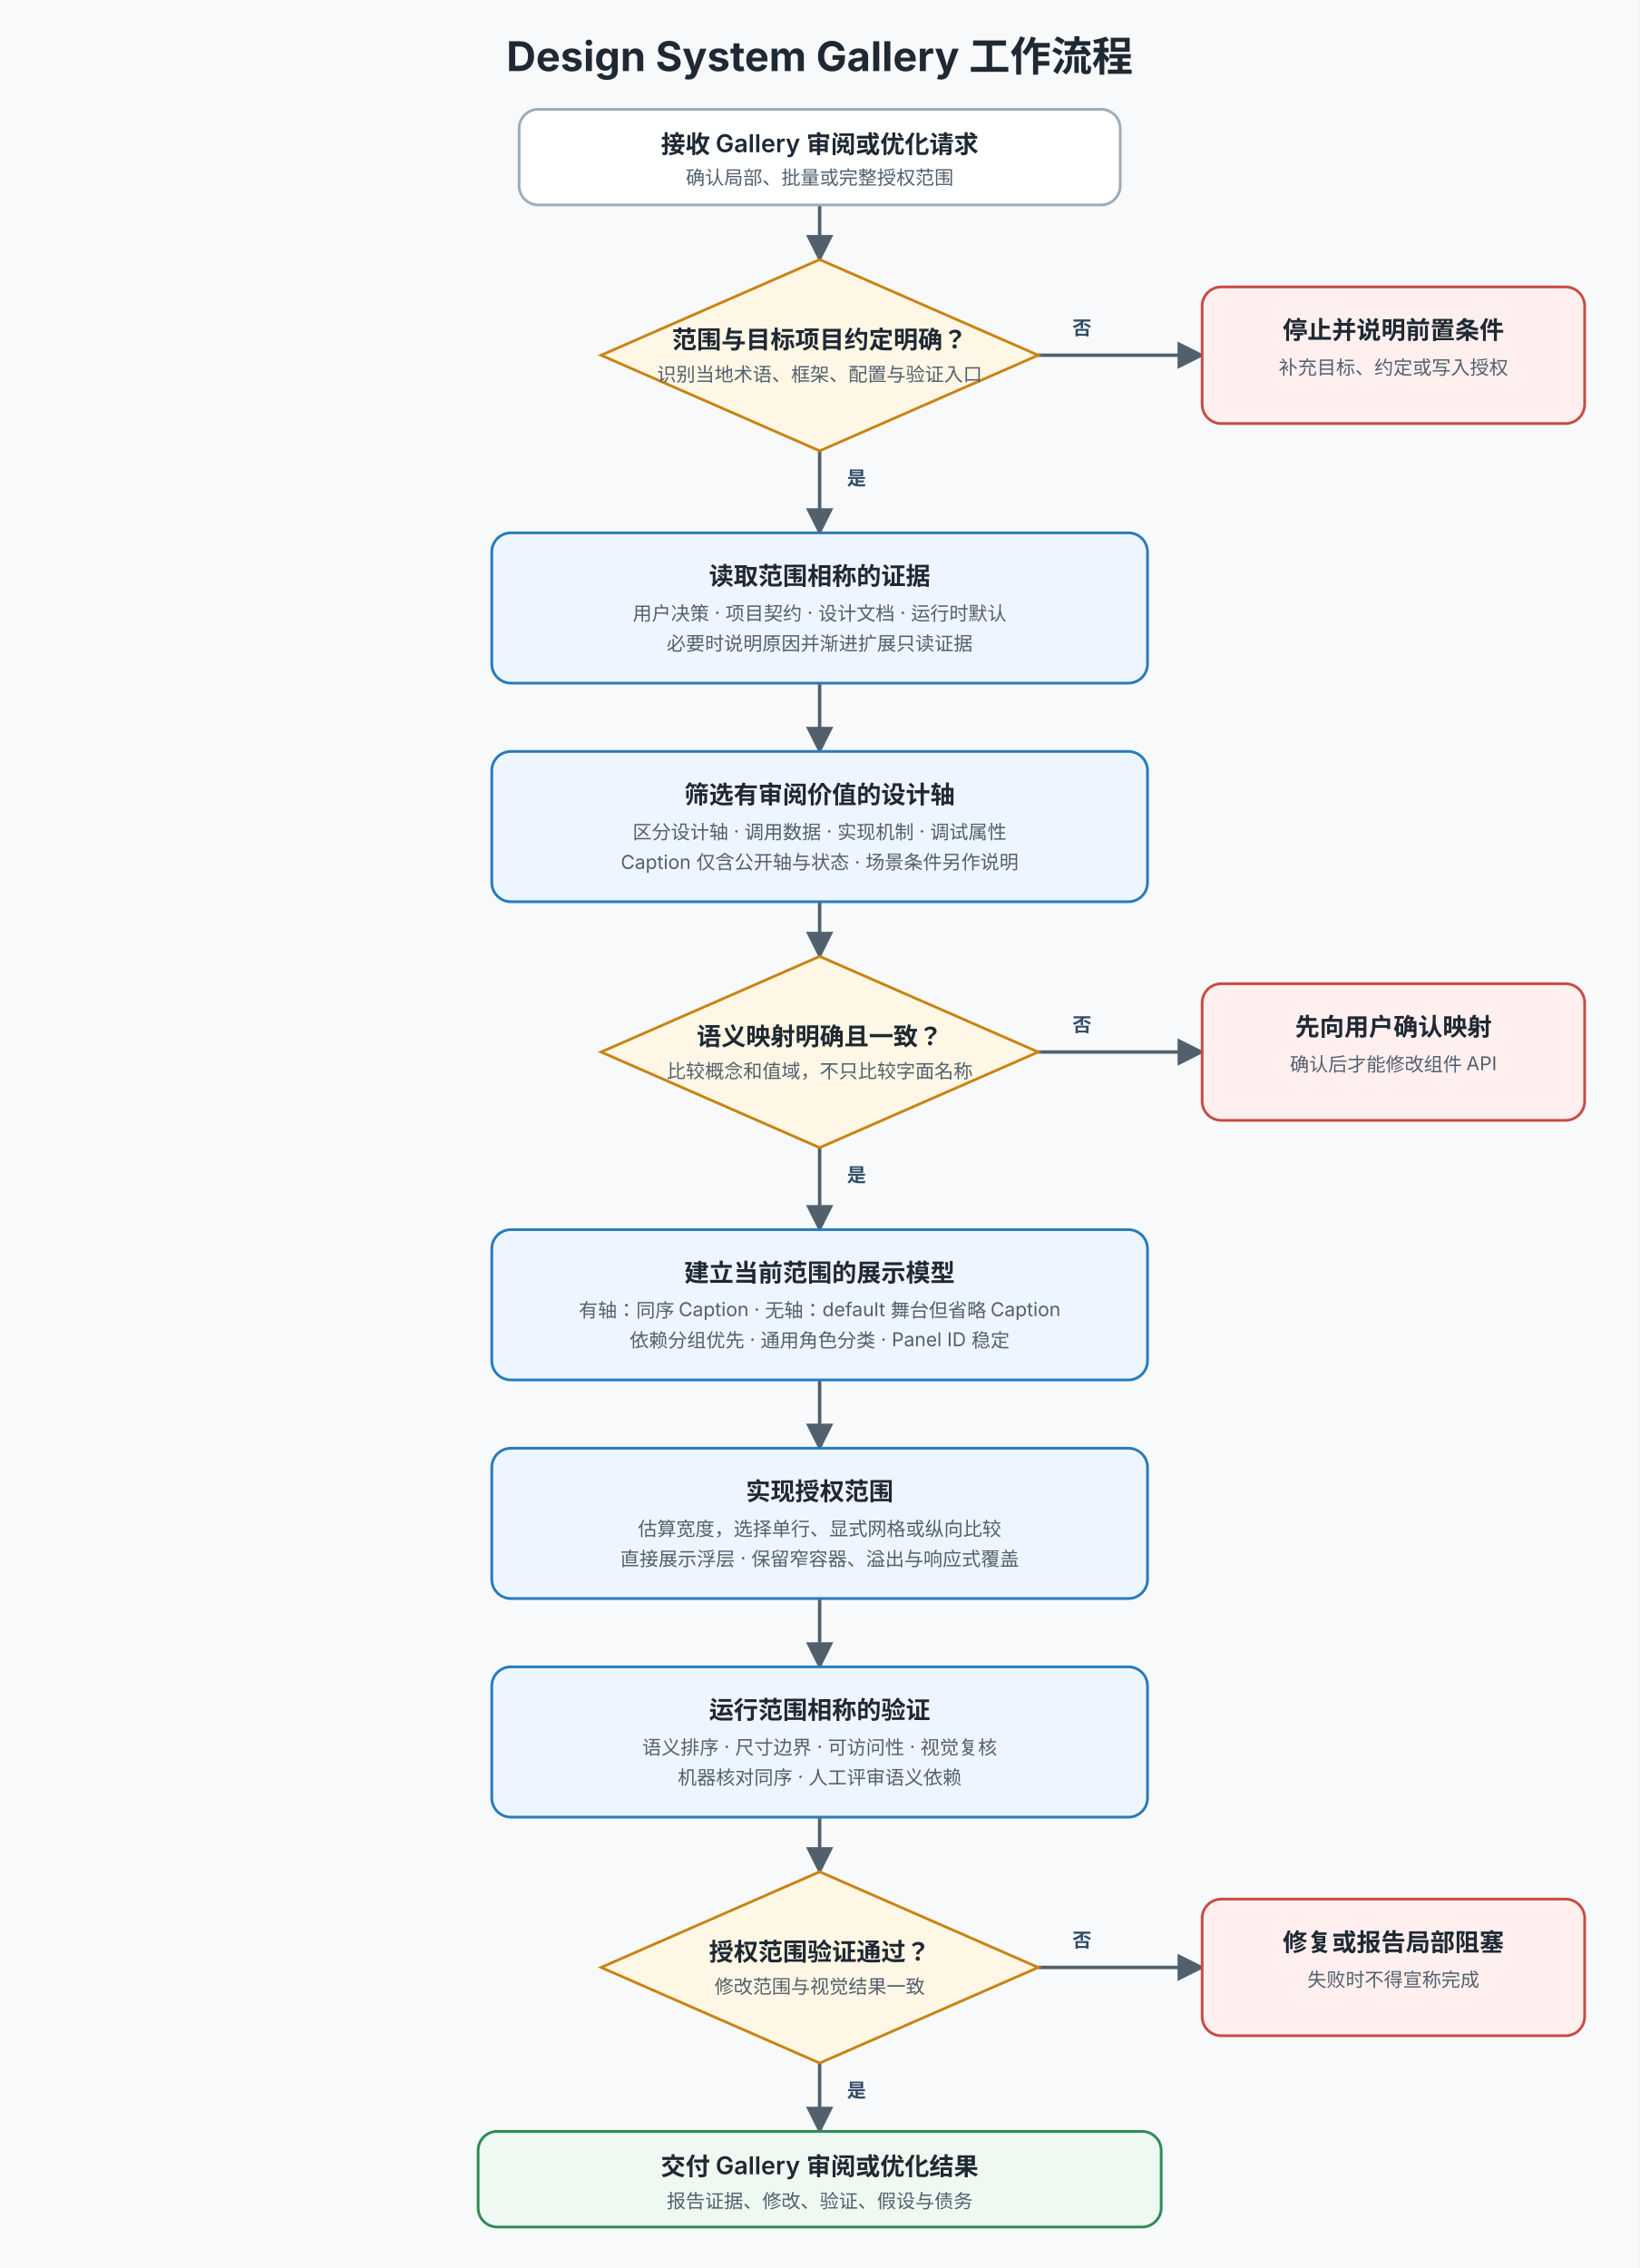
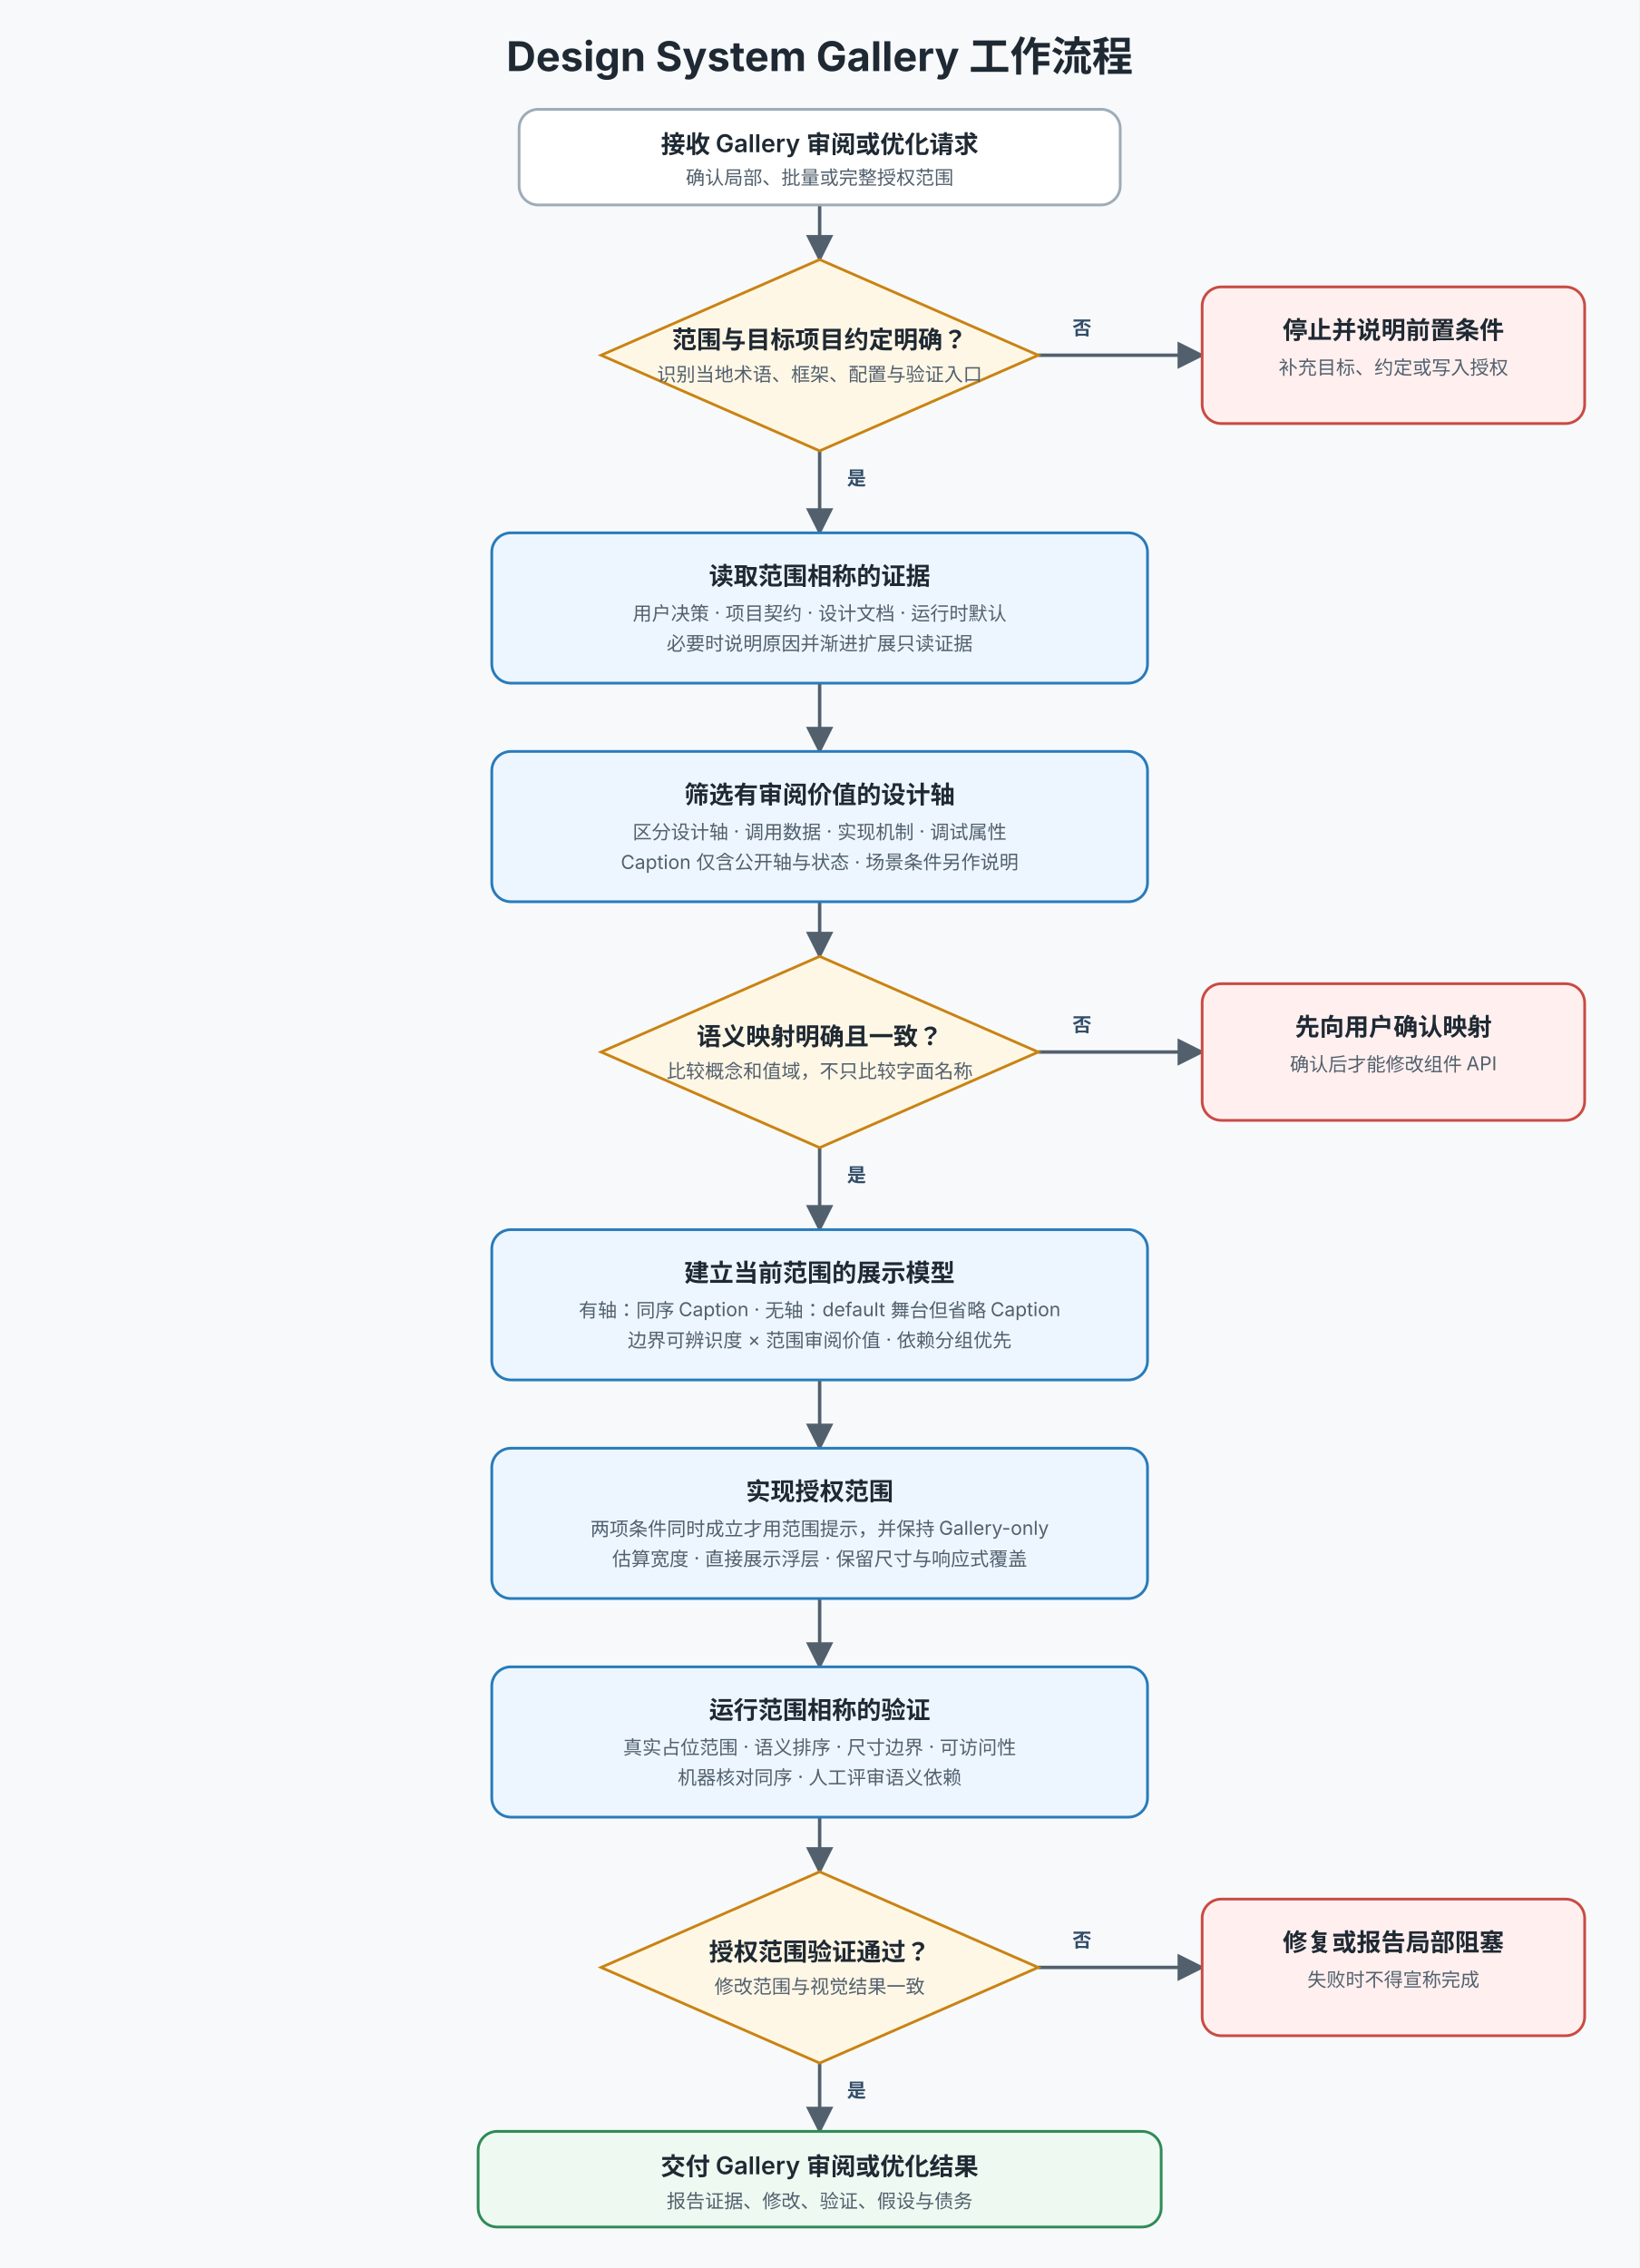
<svg xmlns="http://www.w3.org/2000/svg" viewBox="0 0 1200 1660" role="img" aria-labelledby="title desc">
  <defs>
    <marker id="arrow" viewBox="0 0 10 10" refX="9" refY="5" markerWidth="8" markerHeight="8" orient="auto-start-reverse">
      <path d="M 0 0 L 10 5 L 0 10 z" fill="#52606d" />
    </marker>
    <style>
      .canvas { fill: #f7f9fb; }
      .title { font: 700 30px -apple-system, BlinkMacSystemFont, "PingFang SC", sans-serif; fill: #1f2933; text-anchor: middle; }
      .node-title { font: 600 18px -apple-system, BlinkMacSystemFont, "PingFang SC", sans-serif; fill: #1f2933; text-anchor: middle; }
      .body { font: 400 14px -apple-system, BlinkMacSystemFont, "PingFang SC", sans-serif; fill: #52606d; text-anchor: middle; }
      .label { font: 600 14px -apple-system, BlinkMacSystemFont, "PingFang SC", sans-serif; fill: #334e68; }
      .input { fill: #ffffff; stroke: #9eacb8; stroke-width: 2; }
      .stage { fill: #edf6ff; stroke: #287bbb; stroke-width: 2; }
      .decision { fill: #fff7e6; stroke: #c98312; stroke-width: 2; }
      .stop { fill: #fff0ef; stroke: #c94b43; stroke-width: 2; }
      .output { fill: #edf9f1; stroke: #2e8b54; stroke-width: 2; }
      .flow { fill: none; stroke: #52606d; stroke-width: 2.5; marker-end: url(#arrow); }
    </style>
  </defs>
  <rect class="canvas" width="1200" height="1660" />
  <text class="title" x="600" y="52">Design System Gallery 工作流程</text>
  <path class="flow" d="M600 150 V190" />
  <path class="flow" d="M760 260 H880" />
  <path class="flow" d="M600 330 V390" />
  <path class="flow" d="M600 500 V550" />
  <path class="flow" d="M600 660 V700" />
  <path class="flow" d="M760 770 H880" />
  <path class="flow" d="M600 840 V900" />
  <path class="flow" d="M600 1010 V1060" />
  <path class="flow" d="M600 1170 V1220" />
  <path class="flow" d="M600 1330 V1370" />
  <path class="flow" d="M760 1440 H880" />
  <path class="flow" d="M600 1510 V1560" />
  <text class="label" x="785" y="245">否</text>
  <text class="label" x="620" y="355">是</text>
  <text class="label" x="785" y="755">否</text>
  <text class="label" x="620" y="865">是</text>
  <text class="label" x="785" y="1425">否</text>
  <text class="label" x="620" y="1535">是</text>
  <rect class="input" x="380" y="80" width="440" height="70" rx="14" />
  <text class="node-title" x="600" y="112">接收 Gallery 审阅或优化请求</text>
  <text class="body" x="600" y="135">确认局部、批量或完整授权范围</text>
  <polygon class="decision" points="600,190 760,260 600,330 440,260" />
  <text class="node-title" x="600" y="255">范围与目标项目约定明确？</text>
  <text class="body" x="600" y="279">识别当地术语、框架、配置与验证入口</text>
  <rect class="stop" x="880" y="210" width="280" height="100" rx="14" />
  <text class="node-title" x="1020" y="248">停止并说明前置条件</text>
  <text class="body" x="1020" y="274">补充目标、约定或写入授权</text>
  <rect class="stage" x="360" y="390" width="480" height="110" rx="14" />
  <text class="node-title" x="600" y="428">读取范围相称的证据</text>
  <text class="body" x="600" y="454">用户决策 · 项目契约 · 设计文档 · 运行时默认</text>
  <text class="body" x="600" y="476">必要时说明原因并渐进扩展只读证据</text>
  <rect class="stage" x="360" y="550" width="480" height="110" rx="14" />
  <text class="node-title" x="600" y="588">筛选有审阅价值的设计轴</text>
  <text class="body" x="600" y="614">区分设计轴 · 调用数据 · 实现机制 · 调试属性</text>
  <text class="body" x="600" y="636">Caption 仅含公开轴与状态 · 场景条件另作说明</text>
  <polygon class="decision" points="600,700 760,770 600,840 440,770" />
  <text class="node-title" x="600" y="765">语义映射明确且一致？</text>
  <text class="body" x="600" y="789">比较概念和值域，不只比较字面名称</text>
  <rect class="stop" x="880" y="720" width="280" height="100" rx="14" />
  <text class="node-title" x="1020" y="758">先向用户确认映射</text>
  <text class="body" x="1020" y="784">确认后才能修改组件 API</text>
  <rect class="stage" x="360" y="900" width="480" height="110" rx="14" />
  <text class="node-title" x="600" y="938">建立当前范围的展示模型</text>
  <text class="body" x="600" y="964">有轴：同序 Caption · 无轴：default 舞台但省略 Caption</text>
-   <text class="body" x="600" y="986">依赖分组优先 · 通用角色分类 · Panel ID 稳定</text>
+   <text class="body" x="600" y="986">边界可辨识度 × 范围审阅价值 · 依赖分组优先</text>
  <rect class="stage" x="360" y="1060" width="480" height="110" rx="14" />
  <text class="node-title" x="600" y="1098">实现授权范围</text>
-   <text class="body" x="600" y="1124">估算宽度，选择单行、显式网格或纵向比较</text>
-   <text class="body" x="600" y="1146">直接展示浮层 · 保留窄容器、溢出与响应式覆盖</text>
+   <text class="body" x="600" y="1124">两项条件同时成立才用范围提示，并保持 Gallery-only</text>
+   <text class="body" x="600" y="1146">估算宽度 · 直接展示浮层 · 保留尺寸与响应式覆盖</text>
  <rect class="stage" x="360" y="1220" width="480" height="110" rx="14" />
  <text class="node-title" x="600" y="1258">运行范围相称的验证</text>
-   <text class="body" x="600" y="1284">语义排序 · 尺寸边界 · 可访问性 · 视觉复核</text>
+   <text class="body" x="600" y="1284">真实占位范围 · 语义排序 · 尺寸边界 · 可访问性</text>
  <text class="body" x="600" y="1306">机器核对同序 · 人工评审语义依赖</text>
  <polygon class="decision" points="600,1370 760,1440 600,1510 440,1440" />
  <text class="node-title" x="600" y="1435">授权范围验证通过？</text>
  <text class="body" x="600" y="1459">修改范围与视觉结果一致</text>
  <rect class="stop" x="880" y="1390" width="280" height="100" rx="14" />
  <text class="node-title" x="1020" y="1428">修复或报告局部阻塞</text>
  <text class="body" x="1020" y="1454">失败时不得宣称完成</text>
  <rect class="output" x="350" y="1560" width="500" height="70" rx="14" />
  <text class="node-title" x="600" y="1592">交付 Gallery 审阅或优化结果</text>
  <text class="body" x="600" y="1616">报告证据、修改、验证、假设与债务</text>
</svg>
